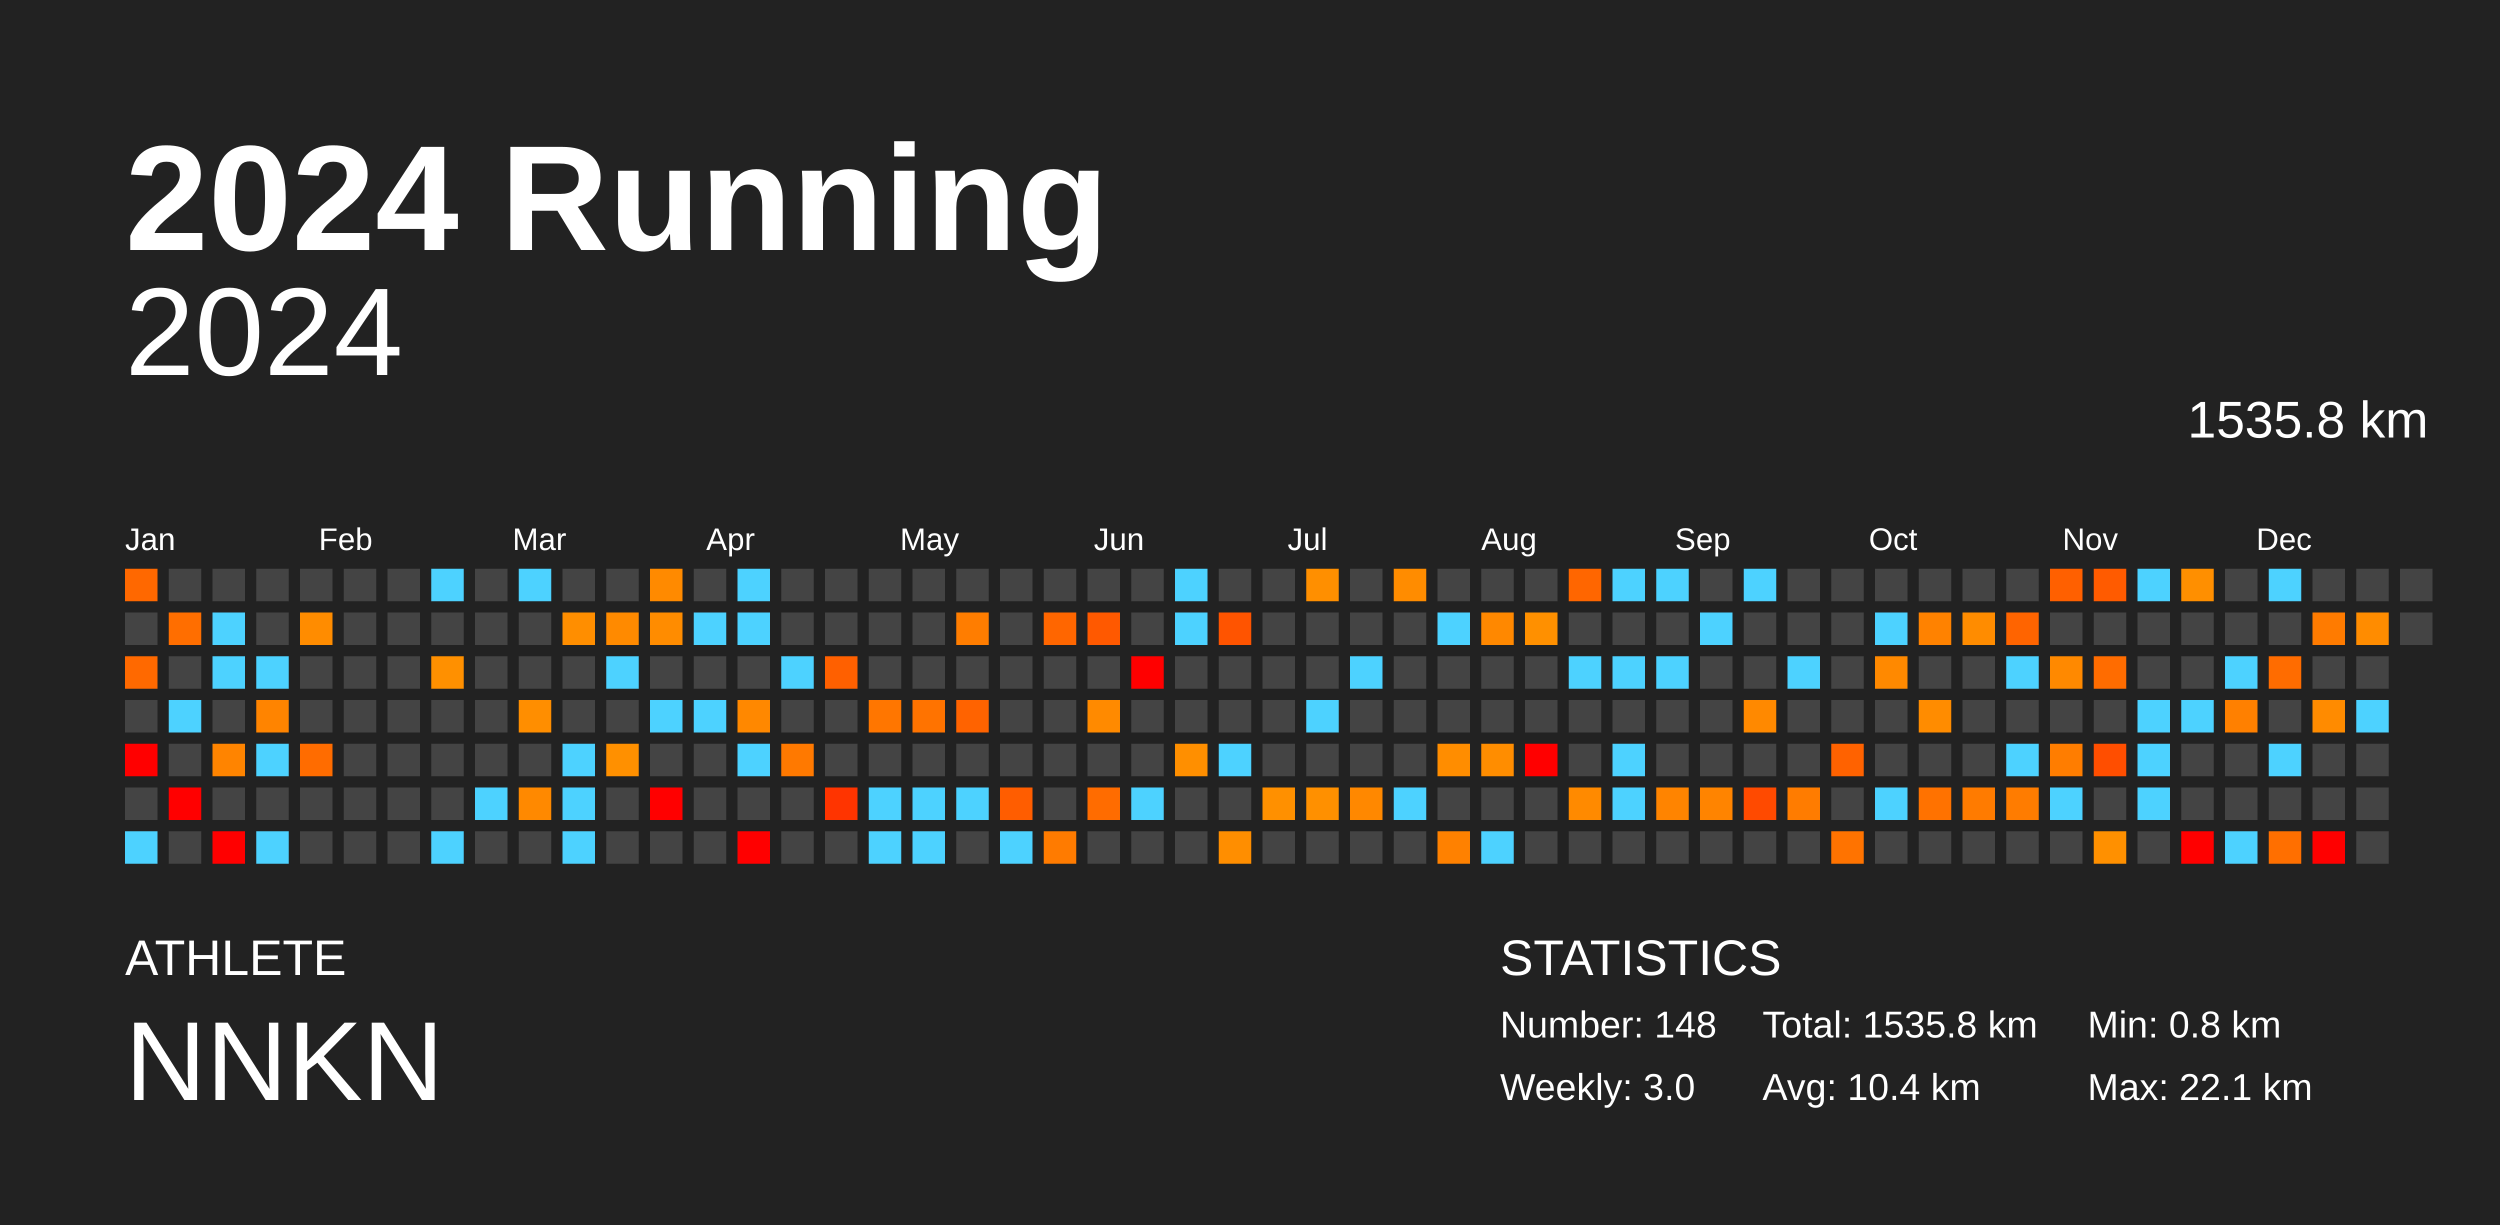
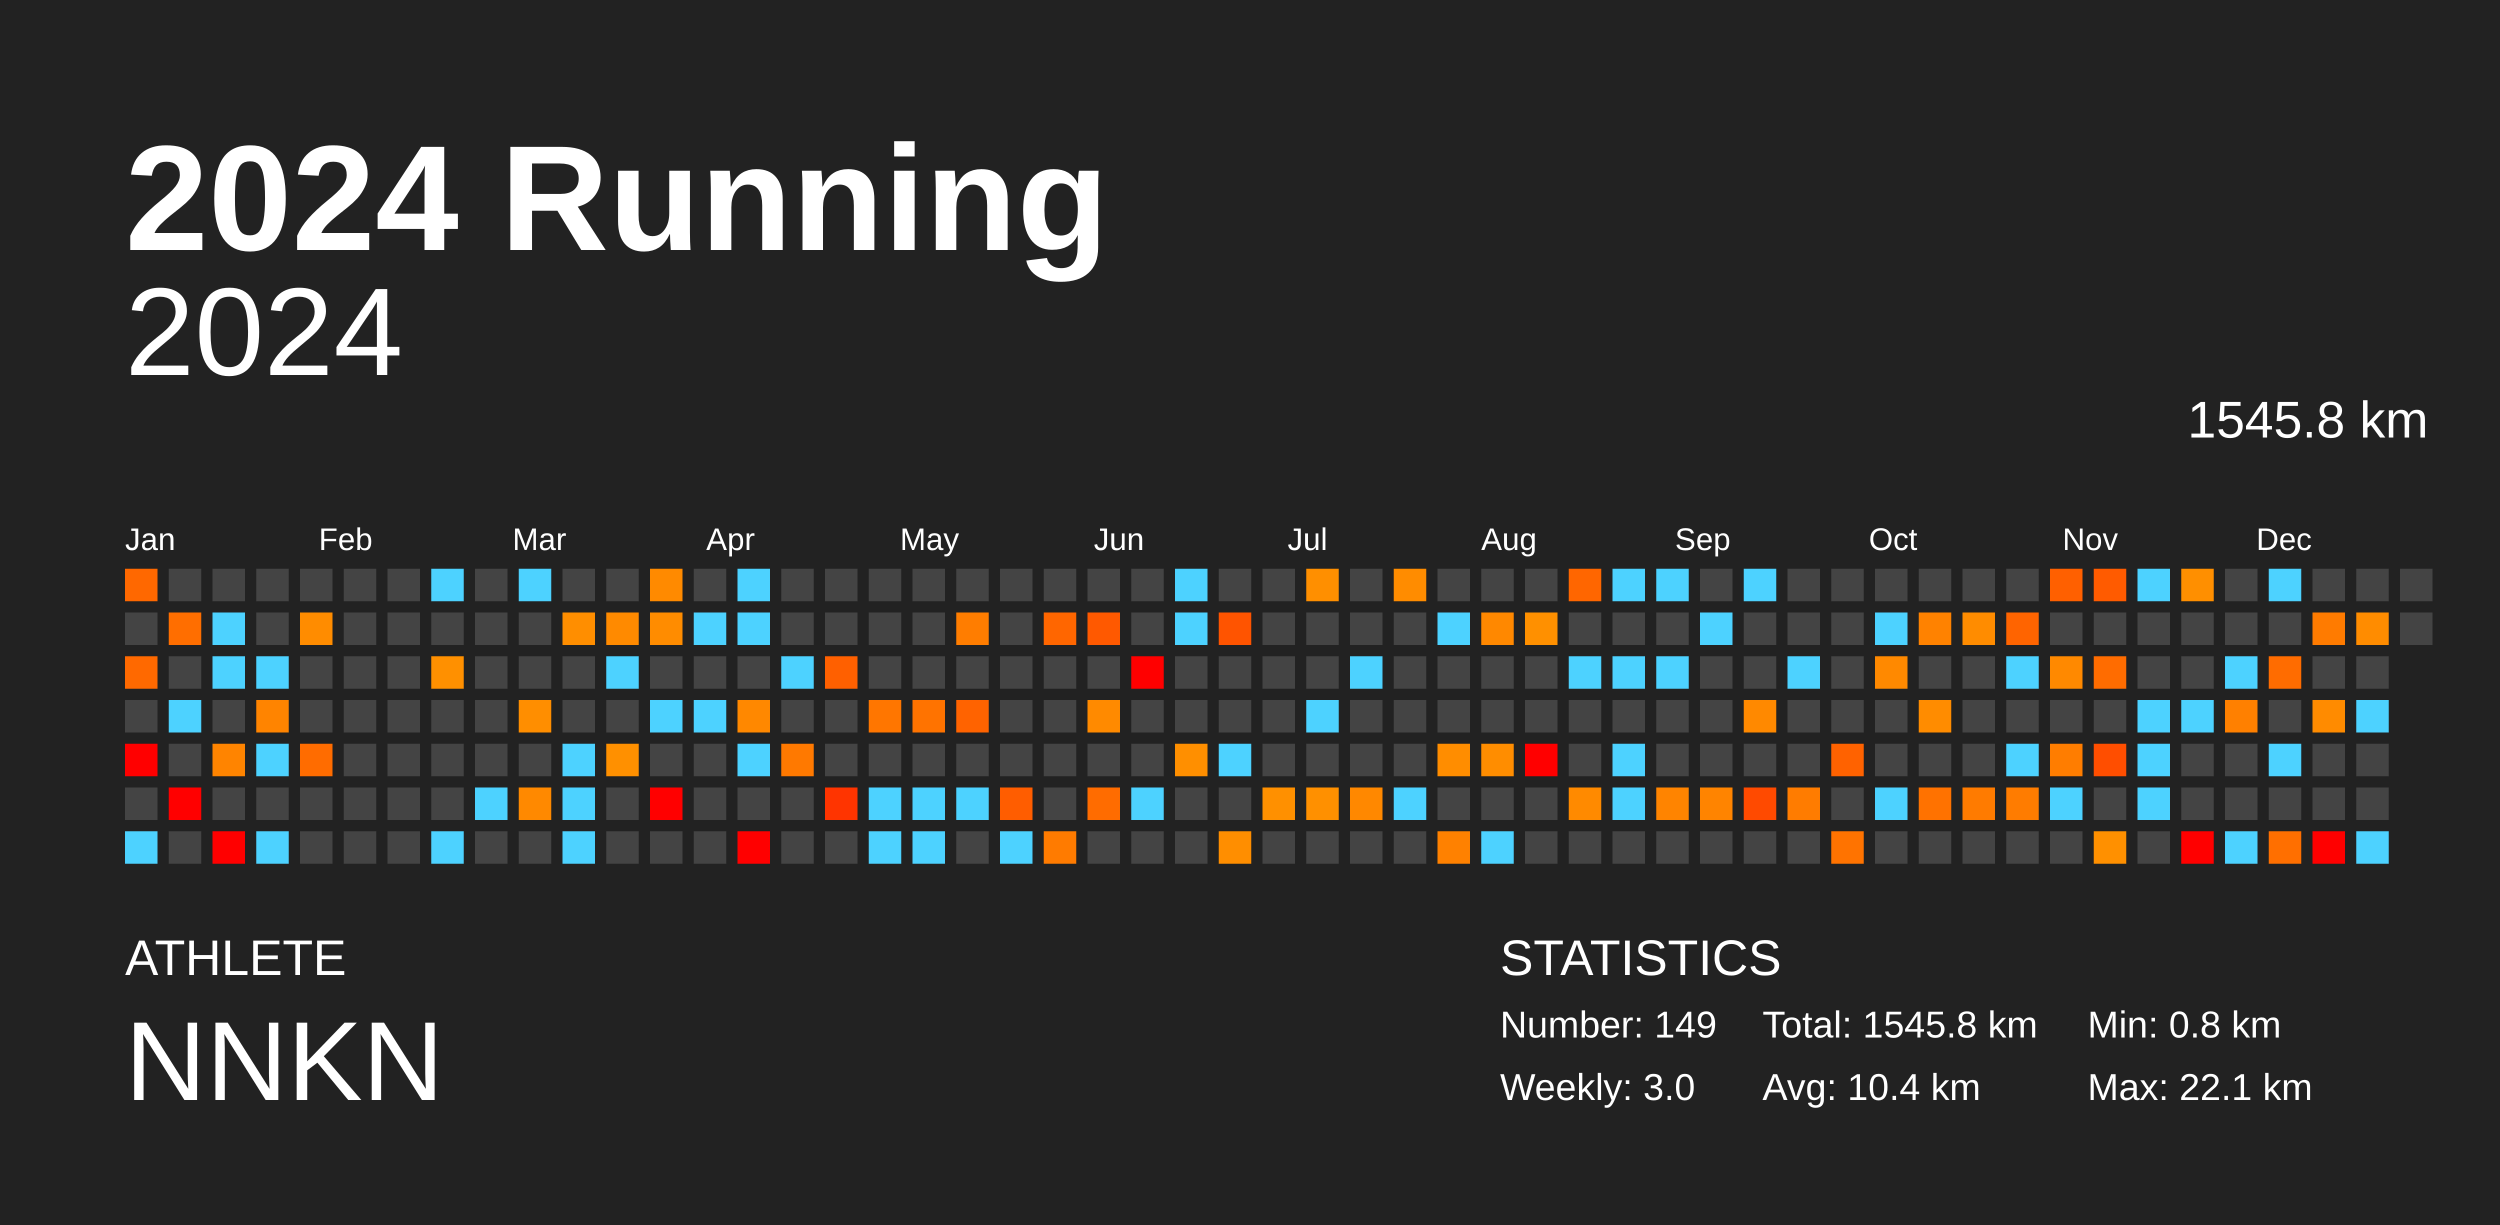
<svg xmlns="http://www.w3.org/2000/svg" baseProfile="full" height="98mm" version="1.1" viewBox="0,0,200,98" width="200mm">
  <defs />
  <rect fill="#222222" height="98" width="200" x="0" y="0" />
  <text fill="#FFFFFF" style="font-size:12px; font-family:Arial; font-weight:bold;" x="10" y="20">2024 Running</text>
  <text fill="#FFFFFF" style="font-size:4px; font-family:Arial" x="10" y="78">ATHLETE</text>
  <text fill="#FFFFFF" style="font-size:9px; font-family:Arial" x="10" y="88">NNKN</text>
  <text fill="#FFFFFF" style="font-size:4px; font-family:Arial" x="120" y="78">STATISTICS</text>
-   <text fill="#FFFFFF" style="font-size:3px; font-family:Arial" x="120" y="83">Number: 148</text>
+   <text fill="#FFFFFF" style="font-size:3px; font-family:Arial" x="120" y="83">Number: 149</text>
  <text fill="#FFFFFF" style="font-size:3px; font-family:Arial" x="120" y="88">Weekly: 3.0</text>
-   <text fill="#FFFFFF" style="font-size:3px; font-family:Arial" x="141" y="83">Total: 1535.8 km</text>
+   <text fill="#FFFFFF" style="font-size:3px; font-family:Arial" x="141" y="83">Total: 1545.8 km</text>
  <text fill="#FFFFFF" style="font-size:3px; font-family:Arial" x="141" y="88">Avg: 10.4 km</text>
  <text fill="#FFFFFF" style="font-size:3px; font-family:Arial" x="167" y="83">Min: 0.8 km</text>
  <text fill="#FFFFFF" style="font-size:3px; font-family:Arial" x="167" y="88">Max: 22.1 km</text>
  <text alignment-baseline="hanging" fill="#FFFFFF" style="font-size:10.0px; font-family:Arial;" x="10" y="30">2024</text>
-   <text alignment-baseline="hanging" fill="#FFFFFF" style="font-size:4.125px; font-family:Arial;" x="175" y="35">1535.8 km</text>
+   <text alignment-baseline="hanging" fill="#FFFFFF" style="font-size:4.125px; font-family:Arial;" x="175" y="35">1545.8 km</text>
  <text fill="#FFFFFF" style="font-size:2.5px; font-family:Arial" x="10.0" y="44">Jan</text>
  <text fill="#FFFFFF" style="font-size:2.5px; font-family:Arial" x="25.5" y="44">Feb</text>
  <text fill="#FFFFFF" style="font-size:2.5px; font-family:Arial" x="41.0" y="44">Mar</text>
  <text fill="#FFFFFF" style="font-size:2.5px; font-family:Arial" x="56.5" y="44">Apr</text>
  <text fill="#FFFFFF" style="font-size:2.5px; font-family:Arial" x="72.0" y="44">May</text>
  <text fill="#FFFFFF" style="font-size:2.5px; font-family:Arial" x="87.5" y="44">Jun</text>
  <text fill="#FFFFFF" style="font-size:2.5px; font-family:Arial" x="103.0" y="44">Jul</text>
  <text fill="#FFFFFF" style="font-size:2.5px; font-family:Arial" x="118.5" y="44">Aug</text>
  <text fill="#FFFFFF" style="font-size:2.5px; font-family:Arial" x="134.0" y="44">Sep</text>
  <text fill="#FFFFFF" style="font-size:2.5px; font-family:Arial" x="149.5" y="44">Oct</text>
  <text fill="#FFFFFF" style="font-size:2.5px; font-family:Arial" x="165.0" y="44">Nov</text>
  <text fill="#FFFFFF" style="font-size:2.5px; font-family:Arial" x="180.5" y="44">Dec</text>
  <rect fill="#ff6800" height="2.6" width="2.6" x="10.0" y="45.5" />
  <rect fill="#444444" height="2.6" width="2.6" x="10.0" y="49.0" />
  <rect fill="#ff6900" height="2.6" width="2.6" x="10.0" y="52.5" />
  <rect fill="#444444" height="2.6" width="2.6" x="10.0" y="56.0" />
  <rect fill="red" height="2.6" width="2.6" x="10.0" y="59.5" />
  <rect fill="#444444" height="2.6" width="2.6" x="10.0" y="63.0" />
  <rect fill="#4dd2ff" height="2.6" width="2.6" x="10.0" y="66.5" />
  <rect fill="#444444" height="2.6" width="2.6" x="13.5" y="45.5" />
  <rect fill="#ff6e00" height="2.6" width="2.6" x="13.5" y="49.0" />
  <rect fill="#444444" height="2.6" width="2.6" x="13.5" y="52.5" />
  <rect fill="#4dd2ff" height="2.6" width="2.6" x="13.5" y="56.0" />
  <rect fill="#444444" height="2.6" width="2.6" x="13.5" y="59.5" />
  <rect fill="red" height="2.6" width="2.6" x="13.5" y="63.0" />
  <rect fill="#444444" height="2.6" width="2.6" x="13.5" y="66.5" />
  <rect fill="#444444" height="2.6" width="2.6" x="17.0" y="45.5" />
  <rect fill="#4dd2ff" height="2.6" width="2.6" x="17.0" y="49.0" />
  <rect fill="#4dd2ff" height="2.6" width="2.6" x="17.0" y="52.5" />
  <rect fill="#444444" height="2.6" width="2.6" x="17.0" y="56.0" />
  <rect fill="#ff8400" height="2.6" width="2.6" x="17.0" y="59.5" />
  <rect fill="#444444" height="2.6" width="2.6" x="17.0" y="63.0" />
  <rect fill="red" height="2.6" width="2.6" x="17.0" y="66.5" />
  <rect fill="#444444" height="2.6" width="2.6" x="20.5" y="45.5" />
  <rect fill="#444444" height="2.6" width="2.6" x="20.5" y="49.0" />
  <rect fill="#4dd2ff" height="2.6" width="2.6" x="20.5" y="52.5" />
  <rect fill="#ff8400" height="2.6" width="2.6" x="20.5" y="56.0" />
  <rect fill="#4dd2ff" height="2.6" width="2.6" x="20.5" y="59.5" />
  <rect fill="#444444" height="2.6" width="2.6" x="20.5" y="63.0" />
  <rect fill="#4dd2ff" height="2.6" width="2.6" x="20.5" y="66.5" />
  <rect fill="#444444" height="2.6" width="2.6" x="24.0" y="45.5" />
  <rect fill="#ff8c00" height="2.6" width="2.6" x="24.0" y="49.0" />
  <rect fill="#444444" height="2.6" width="2.6" x="24.0" y="52.5" />
  <rect fill="#444444" height="2.6" width="2.6" x="24.0" y="56.0" />
  <rect fill="#ff6c00" height="2.6" width="2.6" x="24.0" y="59.5" />
  <rect fill="#444444" height="2.6" width="2.6" x="24.0" y="63.0" />
  <rect fill="#444444" height="2.6" width="2.6" x="24.0" y="66.5" />
  <rect fill="#444444" height="2.6" width="2.6" x="27.5" y="45.5" />
  <rect fill="#444444" height="2.6" width="2.6" x="27.5" y="49.0" />
  <rect fill="#444444" height="2.6" width="2.6" x="27.5" y="52.5" />
  <rect fill="#444444" height="2.6" width="2.6" x="27.5" y="56.0" />
  <rect fill="#444444" height="2.6" width="2.6" x="27.5" y="59.5" />
  <rect fill="#444444" height="2.6" width="2.6" x="27.5" y="63.0" />
  <rect fill="#444444" height="2.6" width="2.6" x="27.5" y="66.5" />
  <rect fill="#444444" height="2.6" width="2.6" x="31.0" y="45.5" />
  <rect fill="#444444" height="2.6" width="2.6" x="31.0" y="49.0" />
  <rect fill="#444444" height="2.6" width="2.6" x="31.0" y="52.5" />
  <rect fill="#444444" height="2.6" width="2.6" x="31.0" y="56.0" />
  <rect fill="#444444" height="2.6" width="2.6" x="31.0" y="59.5" />
  <rect fill="#444444" height="2.6" width="2.6" x="31.0" y="63.0" />
  <rect fill="#444444" height="2.6" width="2.6" x="31.0" y="66.5" />
  <rect fill="#4dd2ff" height="2.6" width="2.6" x="34.5" y="45.5" />
  <rect fill="#444444" height="2.6" width="2.6" x="34.5" y="49.0" />
  <rect fill="#ff9000" height="2.6" width="2.6" x="34.5" y="52.5" />
  <rect fill="#444444" height="2.6" width="2.6" x="34.5" y="56.0" />
  <rect fill="#444444" height="2.6" width="2.6" x="34.5" y="59.5" />
  <rect fill="#444444" height="2.6" width="2.6" x="34.5" y="63.0" />
  <rect fill="#4dd2ff" height="2.6" width="2.6" x="34.5" y="66.5" />
  <rect fill="#444444" height="2.6" width="2.6" x="38.0" y="45.5" />
  <rect fill="#444444" height="2.6" width="2.6" x="38.0" y="49.0" />
  <rect fill="#444444" height="2.6" width="2.6" x="38.0" y="52.5" />
  <rect fill="#444444" height="2.6" width="2.6" x="38.0" y="56.0" />
  <rect fill="#444444" height="2.6" width="2.6" x="38.0" y="59.5" />
  <rect fill="#4dd2ff" height="2.6" width="2.6" x="38.0" y="63.0" />
  <rect fill="#444444" height="2.6" width="2.6" x="38.0" y="66.5" />
  <rect fill="#4dd2ff" height="2.6" width="2.6" x="41.5" y="45.5" />
  <rect fill="#444444" height="2.6" width="2.6" x="41.5" y="49.0" />
  <rect fill="#444444" height="2.6" width="2.6" x="41.5" y="52.5" />
  <rect fill="#ff8e00" height="2.6" width="2.6" x="41.5" y="56.0" />
  <rect fill="#444444" height="2.6" width="2.6" x="41.5" y="59.5" />
  <rect fill="#ff8900" height="2.6" width="2.6" x="41.5" y="63.0" />
  <rect fill="#444444" height="2.6" width="2.6" x="41.5" y="66.5" />
  <rect fill="#444444" height="2.6" width="2.6" x="45.0" y="45.5" />
  <rect fill="#ff8e00" height="2.6" width="2.6" x="45.0" y="49.0" />
  <rect fill="#444444" height="2.6" width="2.6" x="45.0" y="52.5" />
  <rect fill="#444444" height="2.6" width="2.6" x="45.0" y="56.0" />
  <rect fill="#4dd2ff" height="2.6" width="2.6" x="45.0" y="59.5" />
  <rect fill="#4dd2ff" height="2.6" width="2.6" x="45.0" y="63.0" />
  <rect fill="#4dd2ff" height="2.6" width="2.6" x="45.0" y="66.5" />
  <rect fill="#444444" height="2.6" width="2.6" x="48.5" y="45.5" />
  <rect fill="#ff8a00" height="2.6" width="2.6" x="48.5" y="49.0" />
  <rect fill="#4dd2ff" height="2.6" width="2.6" x="48.5" y="52.5" />
  <rect fill="#444444" height="2.6" width="2.6" x="48.5" y="56.0" />
  <rect fill="#ff9000" height="2.6" width="2.6" x="48.5" y="59.5" />
  <rect fill="#444444" height="2.6" width="2.6" x="48.5" y="63.0" />
  <rect fill="#444444" height="2.6" width="2.6" x="48.5" y="66.5" />
  <rect fill="#ff8a00" height="2.6" width="2.6" x="52.0" y="45.5" />
  <rect fill="#ff8c00" height="2.6" width="2.6" x="52.0" y="49.0" />
  <rect fill="#444444" height="2.6" width="2.6" x="52.0" y="52.5" />
  <rect fill="#4dd2ff" height="2.6" width="2.6" x="52.0" y="56.0" />
  <rect fill="#444444" height="2.6" width="2.6" x="52.0" y="59.5" />
  <rect fill="red" height="2.6" width="2.6" x="52.0" y="63.0" />
  <rect fill="#444444" height="2.6" width="2.6" x="52.0" y="66.5" />
  <rect fill="#444444" height="2.6" width="2.6" x="55.5" y="45.5" />
  <rect fill="#4dd2ff" height="2.6" width="2.6" x="55.5" y="49.0" />
  <rect fill="#444444" height="2.6" width="2.6" x="55.5" y="52.5" />
  <rect fill="#4dd2ff" height="2.6" width="2.6" x="55.5" y="56.0" />
  <rect fill="#444444" height="2.6" width="2.6" x="55.5" y="59.5" />
  <rect fill="#444444" height="2.6" width="2.6" x="55.5" y="63.0" />
  <rect fill="#444444" height="2.6" width="2.6" x="55.5" y="66.5" />
  <rect fill="#4dd2ff" height="2.6" width="2.6" x="59.0" y="45.5" />
  <rect fill="#4dd2ff" height="2.6" width="2.6" x="59.0" y="49.0" />
  <rect fill="#444444" height="2.6" width="2.6" x="59.0" y="52.5" />
  <rect fill="#ff8800" height="2.6" width="2.6" x="59.0" y="56.0" />
  <rect fill="#4dd2ff" height="2.6" width="2.6" x="59.0" y="59.5" />
  <rect fill="#444444" height="2.6" width="2.6" x="59.0" y="63.0" />
  <rect fill="red" height="2.6" width="2.6" x="59.0" y="66.5" />
  <rect fill="#444444" height="2.6" width="2.6" x="62.5" y="45.5" />
  <rect fill="#444444" height="2.6" width="2.6" x="62.5" y="49.0" />
  <rect fill="#4dd2ff" height="2.6" width="2.6" x="62.5" y="52.5" />
  <rect fill="#444444" height="2.6" width="2.6" x="62.5" y="56.0" />
  <rect fill="#ff7900" height="2.6" width="2.6" x="62.5" y="59.5" />
  <rect fill="#444444" height="2.6" width="2.6" x="62.5" y="63.0" />
  <rect fill="#444444" height="2.6" width="2.6" x="62.5" y="66.5" />
  <rect fill="#444444" height="2.6" width="2.6" x="66.0" y="45.5" />
  <rect fill="#444444" height="2.6" width="2.6" x="66.0" y="49.0" />
  <rect fill="#ff6000" height="2.6" width="2.6" x="66.0" y="52.5" />
  <rect fill="#444444" height="2.6" width="2.6" x="66.0" y="56.0" />
  <rect fill="#444444" height="2.6" width="2.6" x="66.0" y="59.5" />
  <rect fill="#ff3400" height="2.6" width="2.6" x="66.0" y="63.0" />
  <rect fill="#444444" height="2.6" width="2.6" x="66.0" y="66.5" />
  <rect fill="#444444" height="2.6" width="2.6" x="69.5" y="45.5" />
  <rect fill="#444444" height="2.6" width="2.6" x="69.5" y="49.0" />
  <rect fill="#444444" height="2.6" width="2.6" x="69.5" y="52.5" />
  <rect fill="#ff7600" height="2.6" width="2.6" x="69.5" y="56.0" />
  <rect fill="#444444" height="2.6" width="2.6" x="69.5" y="59.5" />
  <rect fill="#4dd2ff" height="2.6" width="2.6" x="69.5" y="63.0" />
  <rect fill="#4dd2ff" height="2.6" width="2.6" x="69.5" y="66.5" />
  <rect fill="#444444" height="2.6" width="2.6" x="73.0" y="45.5" />
  <rect fill="#444444" height="2.6" width="2.6" x="73.0" y="49.0" />
  <rect fill="#444444" height="2.6" width="2.6" x="73.0" y="52.5" />
  <rect fill="#ff7300" height="2.6" width="2.6" x="73.0" y="56.0" />
  <rect fill="#444444" height="2.6" width="2.6" x="73.0" y="59.5" />
  <rect fill="#4dd2ff" height="2.6" width="2.6" x="73.0" y="63.0" />
  <rect fill="#4dd2ff" height="2.6" width="2.6" x="73.0" y="66.5" />
  <rect fill="#444444" height="2.6" width="2.6" x="76.5" y="45.5" />
  <rect fill="#ff7d00" height="2.6" width="2.6" x="76.5" y="49.0" />
  <rect fill="#444444" height="2.6" width="2.6" x="76.5" y="52.5" />
  <rect fill="#ff6300" height="2.6" width="2.6" x="76.5" y="56.0" />
  <rect fill="#444444" height="2.6" width="2.6" x="76.5" y="59.5" />
  <rect fill="#4dd2ff" height="2.6" width="2.6" x="76.5" y="63.0" />
  <rect fill="#444444" height="2.6" width="2.6" x="76.5" y="66.5" />
  <rect fill="#444444" height="2.6" width="2.6" x="80.0" y="45.5" />
  <rect fill="#444444" height="2.6" width="2.6" x="80.0" y="49.0" />
  <rect fill="#444444" height="2.6" width="2.6" x="80.0" y="52.5" />
  <rect fill="#444444" height="2.6" width="2.6" x="80.0" y="56.0" />
  <rect fill="#444444" height="2.6" width="2.6" x="80.0" y="59.5" />
  <rect fill="#ff5d00" height="2.6" width="2.6" x="80.0" y="63.0" />
  <rect fill="#4dd2ff" height="2.6" width="2.6" x="80.0" y="66.5" />
  <rect fill="#444444" height="2.6" width="2.6" x="83.5" y="45.5" />
  <rect fill="#ff6600" height="2.6" width="2.6" x="83.5" y="49.0" />
  <rect fill="#444444" height="2.6" width="2.6" x="83.5" y="52.5" />
  <rect fill="#444444" height="2.6" width="2.6" x="83.5" y="56.0" />
  <rect fill="#444444" height="2.6" width="2.6" x="83.5" y="59.5" />
  <rect fill="#444444" height="2.6" width="2.6" x="83.5" y="63.0" />
  <rect fill="#ff7b00" height="2.6" width="2.6" x="83.5" y="66.5" />
  <rect fill="#444444" height="2.6" width="2.6" x="87.0" y="45.5" />
  <rect fill="#ff5900" height="2.6" width="2.6" x="87.0" y="49.0" />
  <rect fill="#444444" height="2.6" width="2.6" x="87.0" y="52.5" />
  <rect fill="#ff8a00" height="2.6" width="2.6" x="87.0" y="56.0" />
  <rect fill="#444444" height="2.6" width="2.6" x="87.0" y="59.5" />
  <rect fill="#ff6c00" height="2.6" width="2.6" x="87.0" y="63.0" />
  <rect fill="#444444" height="2.6" width="2.6" x="87.0" y="66.5" />
  <rect fill="#444444" height="2.6" width="2.6" x="90.5" y="45.5" />
  <rect fill="#444444" height="2.6" width="2.6" x="90.5" y="49.0" />
  <rect fill="red" height="2.6" width="2.6" x="90.5" y="52.5" />
  <rect fill="#444444" height="2.6" width="2.6" x="90.5" y="56.0" />
  <rect fill="#444444" height="2.6" width="2.6" x="90.5" y="59.5" />
  <rect fill="#4dd2ff" height="2.6" width="2.6" x="90.5" y="63.0" />
  <rect fill="#444444" height="2.6" width="2.6" x="90.5" y="66.5" />
  <rect fill="#4dd2ff" height="2.6" width="2.6" x="94.0" y="45.5" />
  <rect fill="#4dd2ff" height="2.6" width="2.6" x="94.0" y="49.0" />
  <rect fill="#444444" height="2.6" width="2.6" x="94.0" y="52.5" />
  <rect fill="#444444" height="2.6" width="2.6" x="94.0" y="56.0" />
  <rect fill="#ff8f00" height="2.6" width="2.6" x="94.0" y="59.5" />
  <rect fill="#444444" height="2.6" width="2.6" x="94.0" y="63.0" />
  <rect fill="#444444" height="2.6" width="2.6" x="94.0" y="66.5" />
  <rect fill="#444444" height="2.6" width="2.6" x="97.5" y="45.5" />
  <rect fill="#ff5400" height="2.6" width="2.6" x="97.5" y="49.0" />
  <rect fill="#444444" height="2.6" width="2.6" x="97.5" y="52.5" />
  <rect fill="#444444" height="2.6" width="2.6" x="97.5" y="56.0" />
  <rect fill="#4dd2ff" height="2.6" width="2.6" x="97.5" y="59.5" />
  <rect fill="#444444" height="2.6" width="2.6" x="97.5" y="63.0" />
  <rect fill="#ff8e00" height="2.6" width="2.6" x="97.5" y="66.5" />
  <rect fill="#444444" height="2.6" width="2.6" x="101.0" y="45.5" />
  <rect fill="#444444" height="2.6" width="2.6" x="101.0" y="49.0" />
  <rect fill="#444444" height="2.6" width="2.6" x="101.0" y="52.5" />
  <rect fill="#444444" height="2.6" width="2.6" x="101.0" y="56.0" />
  <rect fill="#444444" height="2.6" width="2.6" x="101.0" y="59.5" />
  <rect fill="#ff9000" height="2.6" width="2.6" x="101.0" y="63.0" />
  <rect fill="#444444" height="2.6" width="2.6" x="101.0" y="66.5" />
  <rect fill="#ff8f00" height="2.6" width="2.6" x="104.5" y="45.5" />
  <rect fill="#444444" height="2.6" width="2.6" x="104.5" y="49.0" />
  <rect fill="#444444" height="2.6" width="2.6" x="104.5" y="52.5" />
  <rect fill="#4dd2ff" height="2.6" width="2.6" x="104.5" y="56.0" />
  <rect fill="#444444" height="2.6" width="2.6" x="104.5" y="59.5" />
  <rect fill="#ff9000" height="2.6" width="2.6" x="104.5" y="63.0" />
  <rect fill="#444444" height="2.6" width="2.6" x="104.5" y="66.5" />
  <rect fill="#444444" height="2.6" width="2.6" x="108.0" y="45.5" />
  <rect fill="#444444" height="2.6" width="2.6" x="108.0" y="49.0" />
  <rect fill="#4dd2ff" height="2.6" width="2.6" x="108.0" y="52.5" />
  <rect fill="#444444" height="2.6" width="2.6" x="108.0" y="56.0" />
  <rect fill="#444444" height="2.6" width="2.6" x="108.0" y="59.5" />
  <rect fill="#ff8800" height="2.6" width="2.6" x="108.0" y="63.0" />
  <rect fill="#444444" height="2.6" width="2.6" x="108.0" y="66.5" />
  <rect fill="#ff8c00" height="2.6" width="2.6" x="111.5" y="45.5" />
  <rect fill="#444444" height="2.6" width="2.6" x="111.5" y="49.0" />
  <rect fill="#444444" height="2.6" width="2.6" x="111.5" y="52.5" />
  <rect fill="#444444" height="2.6" width="2.6" x="111.5" y="56.0" />
  <rect fill="#444444" height="2.6" width="2.6" x="111.5" y="59.5" />
  <rect fill="#4dd2ff" height="2.6" width="2.6" x="111.5" y="63.0" />
  <rect fill="#444444" height="2.6" width="2.6" x="111.5" y="66.5" />
  <rect fill="#444444" height="2.6" width="2.6" x="115.0" y="45.5" />
  <rect fill="#4dd2ff" height="2.6" width="2.6" x="115.0" y="49.0" />
  <rect fill="#444444" height="2.6" width="2.6" x="115.0" y="52.5" />
  <rect fill="#444444" height="2.6" width="2.6" x="115.0" y="56.0" />
  <rect fill="#ff8d00" height="2.6" width="2.6" x="115.0" y="59.5" />
  <rect fill="#444444" height="2.6" width="2.6" x="115.0" y="63.0" />
  <rect fill="#ff8100" height="2.6" width="2.6" x="115.0" y="66.5" />
  <rect fill="#444444" height="2.6" width="2.6" x="118.5" y="45.5" />
  <rect fill="#ff8800" height="2.6" width="2.6" x="118.5" y="49.0" />
  <rect fill="#444444" height="2.6" width="2.6" x="118.5" y="52.5" />
  <rect fill="#444444" height="2.6" width="2.6" x="118.5" y="56.0" />
  <rect fill="#ff8d00" height="2.6" width="2.6" x="118.5" y="59.5" />
  <rect fill="#444444" height="2.6" width="2.6" x="118.5" y="63.0" />
  <rect fill="#4dd2ff" height="2.6" width="2.6" x="118.5" y="66.5" />
  <rect fill="#444444" height="2.6" width="2.6" x="122.0" y="45.5" />
  <rect fill="#ff9000" height="2.6" width="2.6" x="122.0" y="49.0" />
  <rect fill="#444444" height="2.6" width="2.6" x="122.0" y="52.5" />
  <rect fill="#444444" height="2.6" width="2.6" x="122.0" y="56.0" />
  <rect fill="red" height="2.6" width="2.6" x="122.0" y="59.5" />
  <rect fill="#444444" height="2.6" width="2.6" x="122.0" y="63.0" />
  <rect fill="#444444" height="2.6" width="2.6" x="122.0" y="66.5" />
  <rect fill="#ff6600" height="2.6" width="2.6" x="125.5" y="45.5" />
  <rect fill="#444444" height="2.6" width="2.6" x="125.5" y="49.0" />
  <rect fill="#4dd2ff" height="2.6" width="2.6" x="125.5" y="52.5" />
  <rect fill="#444444" height="2.6" width="2.6" x="125.5" y="56.0" />
  <rect fill="#444444" height="2.6" width="2.6" x="125.5" y="59.5" />
  <rect fill="#ff8a00" height="2.6" width="2.6" x="125.5" y="63.0" />
  <rect fill="#444444" height="2.6" width="2.6" x="125.5" y="66.5" />
  <rect fill="#4dd2ff" height="2.6" width="2.6" x="129.0" y="45.5" />
  <rect fill="#444444" height="2.6" width="2.6" x="129.0" y="49.0" />
  <rect fill="#4dd2ff" height="2.6" width="2.6" x="129.0" y="52.5" />
  <rect fill="#444444" height="2.6" width="2.6" x="129.0" y="56.0" />
  <rect fill="#4dd2ff" height="2.6" width="2.6" x="129.0" y="59.5" />
  <rect fill="#4dd2ff" height="2.6" width="2.6" x="129.0" y="63.0" />
  <rect fill="#444444" height="2.6" width="2.6" x="129.0" y="66.5" />
  <rect fill="#4dd2ff" height="2.6" width="2.6" x="132.5" y="45.5" />
  <rect fill="#444444" height="2.6" width="2.6" x="132.5" y="49.0" />
  <rect fill="#4dd2ff" height="2.6" width="2.6" x="132.5" y="52.5" />
  <rect fill="#444444" height="2.6" width="2.6" x="132.5" y="56.0" />
  <rect fill="#444444" height="2.6" width="2.6" x="132.5" y="59.5" />
  <rect fill="#ff8400" height="2.6" width="2.6" x="132.5" y="63.0" />
  <rect fill="#444444" height="2.6" width="2.6" x="132.5" y="66.5" />
  <rect fill="#444444" height="2.6" width="2.6" x="136.0" y="45.5" />
  <rect fill="#4dd2ff" height="2.6" width="2.6" x="136.0" y="49.0" />
  <rect fill="#444444" height="2.6" width="2.6" x="136.0" y="52.5" />
  <rect fill="#444444" height="2.6" width="2.6" x="136.0" y="56.0" />
  <rect fill="#444444" height="2.6" width="2.6" x="136.0" y="59.5" />
  <rect fill="#ff8400" height="2.6" width="2.6" x="136.0" y="63.0" />
  <rect fill="#444444" height="2.6" width="2.6" x="136.0" y="66.5" />
  <rect fill="#4dd2ff" height="2.6" width="2.6" x="139.5" y="45.5" />
  <rect fill="#444444" height="2.6" width="2.6" x="139.5" y="49.0" />
  <rect fill="#444444" height="2.6" width="2.6" x="139.5" y="52.5" />
  <rect fill="#ff8900" height="2.6" width="2.6" x="139.5" y="56.0" />
  <rect fill="#444444" height="2.6" width="2.6" x="139.5" y="59.5" />
  <rect fill="#ff4a00" height="2.6" width="2.6" x="139.5" y="63.0" />
  <rect fill="#444444" height="2.6" width="2.6" x="139.5" y="66.5" />
  <rect fill="#444444" height="2.6" width="2.6" x="143.0" y="45.5" />
  <rect fill="#444444" height="2.6" width="2.6" x="143.0" y="49.0" />
  <rect fill="#4dd2ff" height="2.6" width="2.6" x="143.0" y="52.5" />
  <rect fill="#444444" height="2.6" width="2.6" x="143.0" y="56.0" />
  <rect fill="#444444" height="2.6" width="2.6" x="143.0" y="59.5" />
  <rect fill="#ff7c00" height="2.6" width="2.6" x="143.0" y="63.0" />
  <rect fill="#444444" height="2.6" width="2.6" x="143.0" y="66.5" />
  <rect fill="#444444" height="2.6" width="2.6" x="146.5" y="45.5" />
  <rect fill="#444444" height="2.6" width="2.6" x="146.5" y="49.0" />
  <rect fill="#444444" height="2.6" width="2.6" x="146.5" y="52.5" />
  <rect fill="#444444" height="2.6" width="2.6" x="146.5" y="56.0" />
  <rect fill="#ff6200" height="2.6" width="2.6" x="146.5" y="59.5" />
  <rect fill="#444444" height="2.6" width="2.6" x="146.5" y="63.0" />
  <rect fill="#ff7300" height="2.6" width="2.6" x="146.5" y="66.5" />
  <rect fill="#444444" height="2.6" width="2.6" x="150.0" y="45.5" />
  <rect fill="#4dd2ff" height="2.6" width="2.6" x="150.0" y="49.0" />
  <rect fill="#ff8900" height="2.6" width="2.6" x="150.0" y="52.5" />
  <rect fill="#444444" height="2.6" width="2.6" x="150.0" y="56.0" />
  <rect fill="#444444" height="2.6" width="2.6" x="150.0" y="59.5" />
  <rect fill="#4dd2ff" height="2.6" width="2.6" x="150.0" y="63.0" />
  <rect fill="#444444" height="2.6" width="2.6" x="150.0" y="66.5" />
  <rect fill="#444444" height="2.6" width="2.6" x="153.5" y="45.5" />
  <rect fill="#ff8200" height="2.6" width="2.6" x="153.5" y="49.0" />
  <rect fill="#444444" height="2.6" width="2.6" x="153.5" y="52.5" />
  <rect fill="#ff8c00" height="2.6" width="2.6" x="153.5" y="56.0" />
  <rect fill="#444444" height="2.6" width="2.6" x="153.5" y="59.5" />
  <rect fill="#ff7200" height="2.6" width="2.6" x="153.5" y="63.0" />
  <rect fill="#444444" height="2.6" width="2.6" x="153.5" y="66.5" />
  <rect fill="#444444" height="2.6" width="2.6" x="157.0" y="45.5" />
  <rect fill="#ff8c00" height="2.6" width="2.6" x="157.0" y="49.0" />
  <rect fill="#444444" height="2.6" width="2.6" x="157.0" y="52.5" />
  <rect fill="#444444" height="2.6" width="2.6" x="157.0" y="56.0" />
  <rect fill="#444444" height="2.6" width="2.6" x="157.0" y="59.5" />
  <rect fill="#ff7b00" height="2.6" width="2.6" x="157.0" y="63.0" />
  <rect fill="#444444" height="2.6" width="2.6" x="157.0" y="66.5" />
  <rect fill="#444444" height="2.6" width="2.6" x="160.5" y="45.5" />
  <rect fill="#ff6400" height="2.6" width="2.6" x="160.5" y="49.0" />
  <rect fill="#4dd2ff" height="2.6" width="2.6" x="160.5" y="52.5" />
  <rect fill="#444444" height="2.6" width="2.6" x="160.5" y="56.0" />
  <rect fill="#4dd2ff" height="2.6" width="2.6" x="160.5" y="59.5" />
  <rect fill="#ff7c00" height="2.6" width="2.6" x="160.5" y="63.0" />
  <rect fill="#444444" height="2.6" width="2.6" x="160.5" y="66.5" />
  <rect fill="#ff6000" height="2.6" width="2.6" x="164.0" y="45.5" />
  <rect fill="#444444" height="2.6" width="2.6" x="164.0" y="49.0" />
  <rect fill="#ff8900" height="2.6" width="2.6" x="164.0" y="52.5" />
  <rect fill="#444444" height="2.6" width="2.6" x="164.0" y="56.0" />
  <rect fill="#ff7d00" height="2.6" width="2.6" x="164.0" y="59.5" />
  <rect fill="#4dd2ff" height="2.6" width="2.6" x="164.0" y="63.0" />
  <rect fill="#444444" height="2.6" width="2.6" x="164.0" y="66.5" />
  <rect fill="#ff5b00" height="2.6" width="2.6" x="167.5" y="45.5" />
  <rect fill="#444444" height="2.6" width="2.6" x="167.5" y="49.0" />
  <rect fill="#ff6c00" height="2.6" width="2.6" x="167.5" y="52.5" />
  <rect fill="#444444" height="2.6" width="2.6" x="167.5" y="56.0" />
  <rect fill="#ff4e00" height="2.6" width="2.6" x="167.5" y="59.5" />
  <rect fill="#444444" height="2.6" width="2.6" x="167.5" y="63.0" />
  <rect fill="#ff9000" height="2.6" width="2.6" x="167.5" y="66.5" />
  <rect fill="#4dd2ff" height="2.6" width="2.6" x="171.0" y="45.5" />
  <rect fill="#444444" height="2.6" width="2.6" x="171.0" y="49.0" />
  <rect fill="#444444" height="2.6" width="2.6" x="171.0" y="52.5" />
  <rect fill="#4dd2ff" height="2.6" width="2.6" x="171.0" y="56.0" />
  <rect fill="#4dd2ff" height="2.6" width="2.6" x="171.0" y="59.5" />
  <rect fill="#4dd2ff" height="2.6" width="2.6" x="171.0" y="63.0" />
  <rect fill="#444444" height="2.6" width="2.6" x="171.0" y="66.5" />
  <rect fill="#ff8f00" height="2.6" width="2.6" x="174.5" y="45.5" />
  <rect fill="#444444" height="2.6" width="2.6" x="174.5" y="49.0" />
  <rect fill="#444444" height="2.6" width="2.6" x="174.5" y="52.5" />
  <rect fill="#4dd2ff" height="2.6" width="2.6" x="174.5" y="56.0" />
  <rect fill="#444444" height="2.6" width="2.6" x="174.5" y="59.5" />
  <rect fill="#444444" height="2.6" width="2.6" x="174.5" y="63.0" />
  <rect fill="red" height="2.6" width="2.6" x="174.5" y="66.5" />
  <rect fill="#444444" height="2.6" width="2.6" x="178.0" y="45.5" />
  <rect fill="#444444" height="2.6" width="2.6" x="178.0" y="49.0" />
  <rect fill="#4dd2ff" height="2.6" width="2.6" x="178.0" y="52.5" />
  <rect fill="#ff8000" height="2.6" width="2.6" x="178.0" y="56.0" />
  <rect fill="#444444" height="2.6" width="2.6" x="178.0" y="59.5" />
  <rect fill="#444444" height="2.6" width="2.6" x="178.0" y="63.0" />
  <rect fill="#4dd2ff" height="2.6" width="2.6" x="178.0" y="66.5" />
  <rect fill="#4dd2ff" height="2.6" width="2.6" x="181.5" y="45.5" />
  <rect fill="#444444" height="2.6" width="2.6" x="181.5" y="49.0" />
  <rect fill="#ff6c00" height="2.6" width="2.6" x="181.5" y="52.5" />
  <rect fill="#444444" height="2.6" width="2.6" x="181.5" y="56.0" />
  <rect fill="#4dd2ff" height="2.6" width="2.6" x="181.5" y="59.5" />
  <rect fill="#444444" height="2.6" width="2.6" x="181.5" y="63.0" />
  <rect fill="#ff6f00" height="2.6" width="2.6" x="181.5" y="66.5" />
  <rect fill="#444444" height="2.6" width="2.6" x="185.0" y="45.5" />
  <rect fill="#ff7b00" height="2.6" width="2.6" x="185.0" y="49.0" />
  <rect fill="#444444" height="2.6" width="2.6" x="185.0" y="52.5" />
  <rect fill="#ff8b00" height="2.6" width="2.6" x="185.0" y="56.0" />
  <rect fill="#444444" height="2.6" width="2.6" x="185.0" y="59.5" />
  <rect fill="#444444" height="2.6" width="2.6" x="185.0" y="63.0" />
  <rect fill="red" height="2.6" width="2.6" x="185.0" y="66.5" />
  <rect fill="#444444" height="2.6" width="2.6" x="188.5" y="45.5" />
  <rect fill="#ff8c00" height="2.6" width="2.6" x="188.5" y="49.0" />
  <rect fill="#444444" height="2.6" width="2.6" x="188.5" y="52.5" />
  <rect fill="#4dd2ff" height="2.6" width="2.6" x="188.5" y="56.0" />
  <rect fill="#444444" height="2.6" width="2.6" x="188.5" y="59.5" />
  <rect fill="#444444" height="2.6" width="2.6" x="188.5" y="63.0" />
-   <rect fill="#444444" height="2.6" width="2.6" x="188.5" y="66.5" />
+   <rect fill="#4dd2ff" height="2.6" width="2.6" x="188.5" y="66.5" />
  <rect fill="#444444" height="2.6" width="2.6" x="192.0" y="45.5" />
  <rect fill="#444444" height="2.6" width="2.6" x="192.0" y="49.0" />
</svg>
